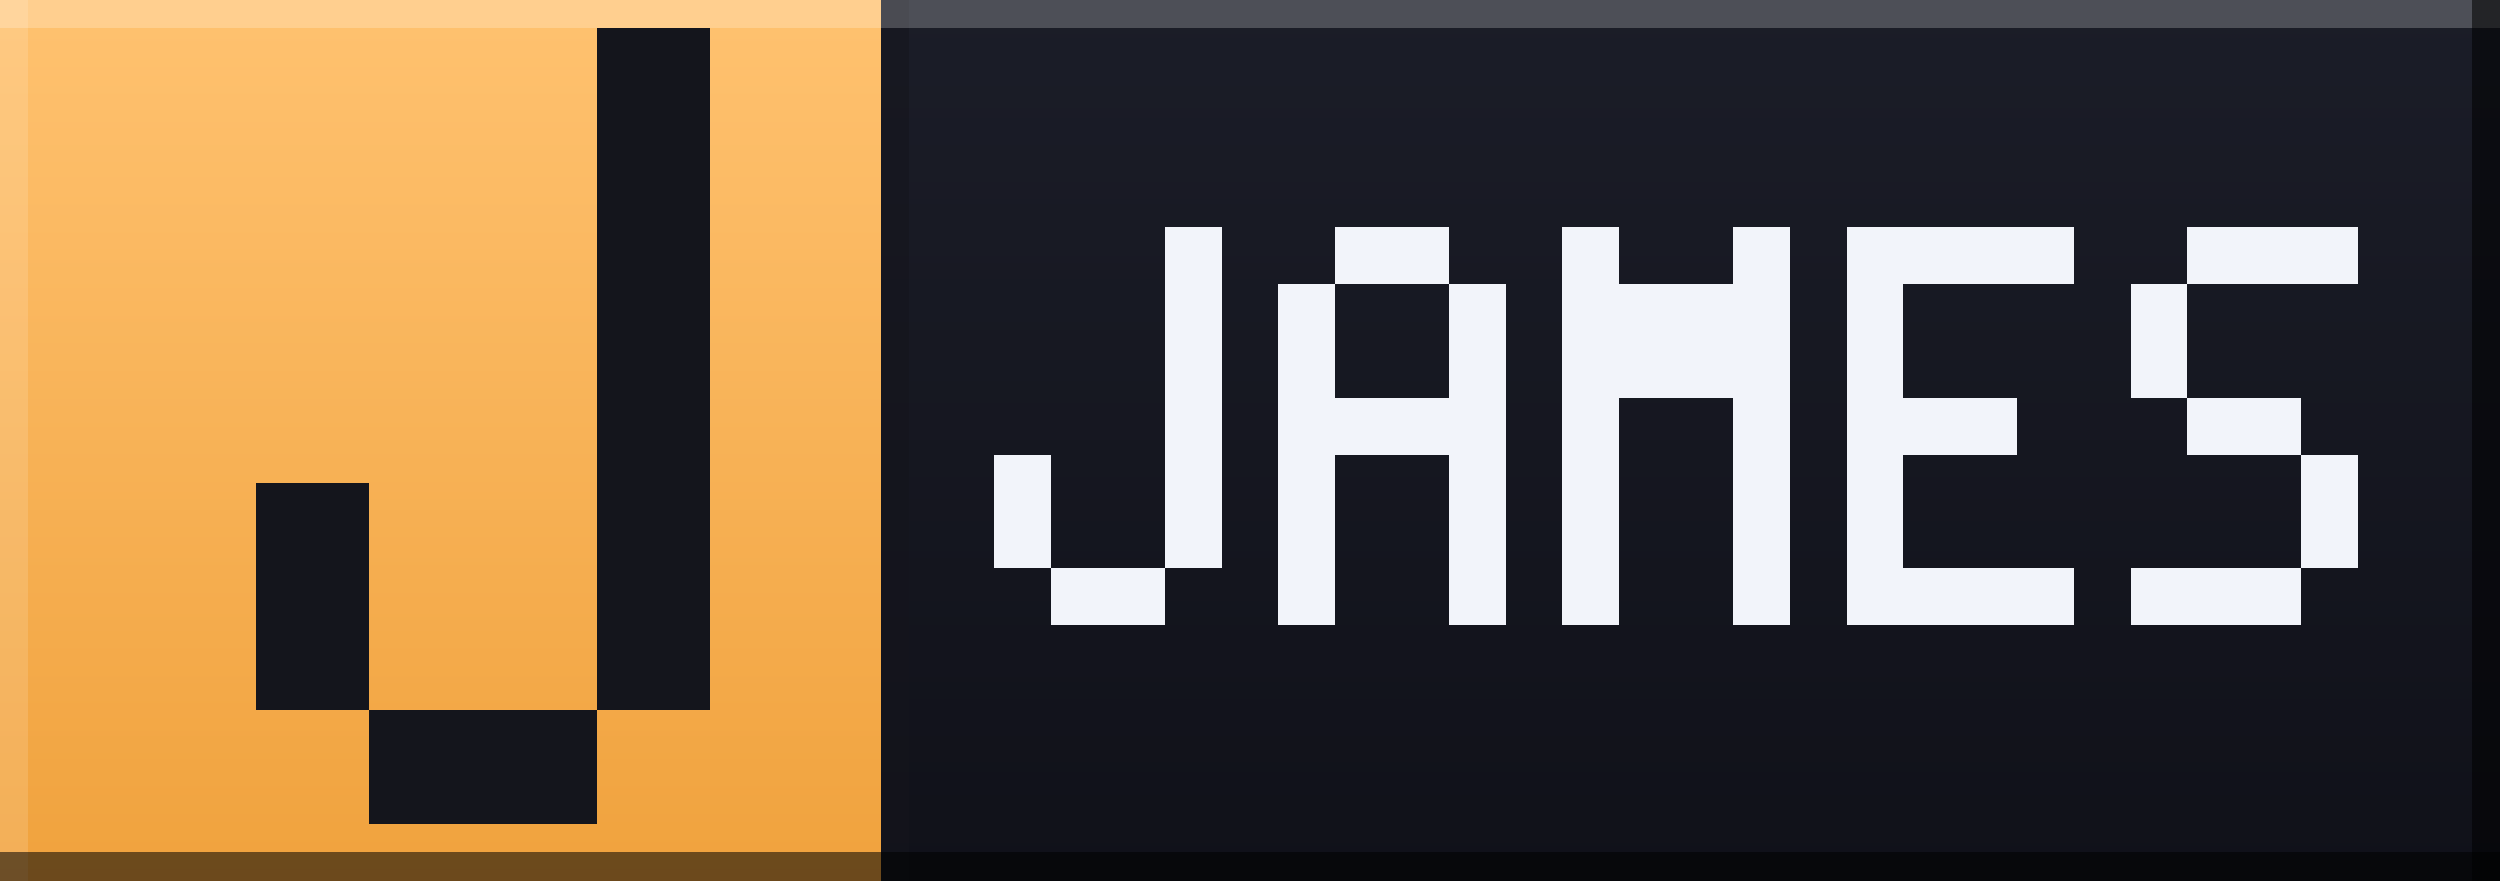
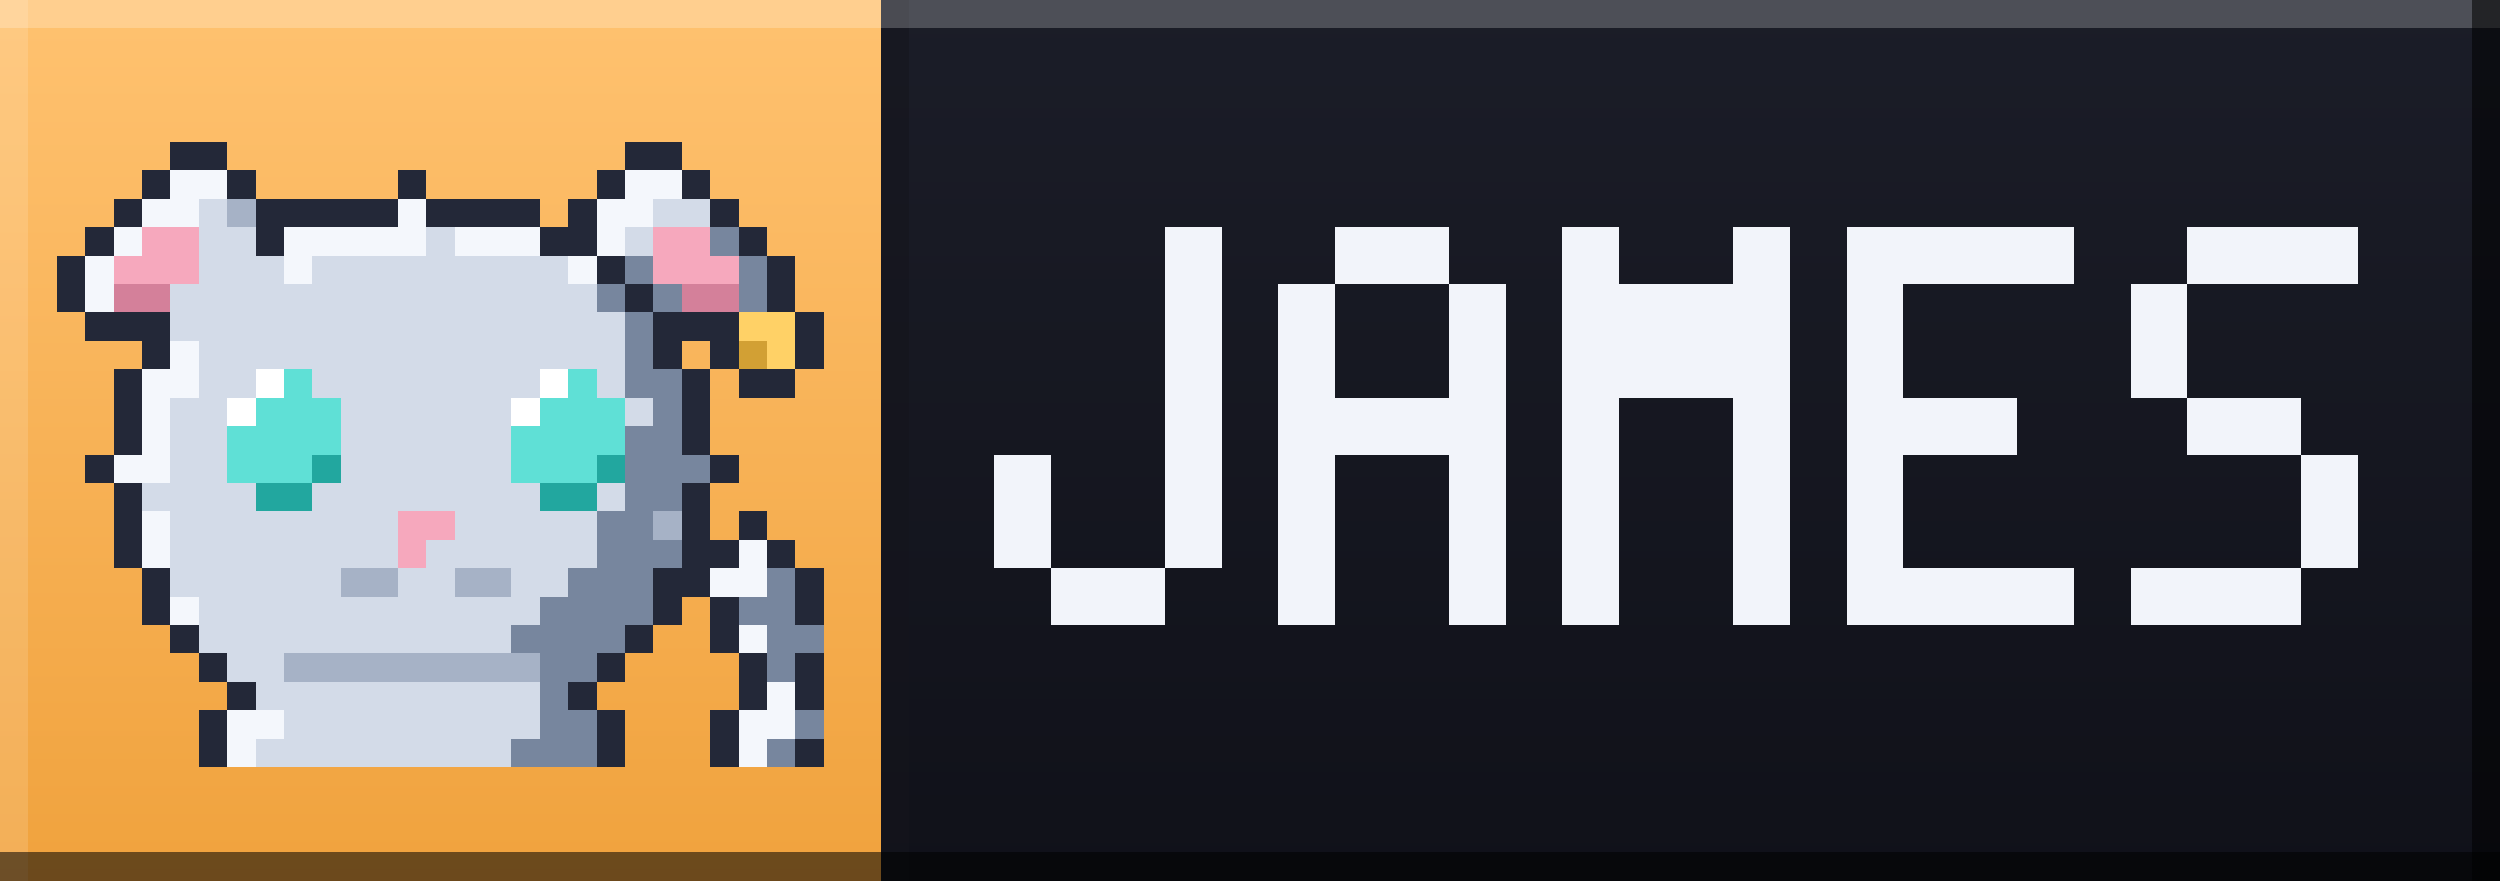
<svg xmlns="http://www.w3.org/2000/svg" width="88" height="31" viewBox="0 0 88 31" shape-rendering="crispEdges" role="img" aria-label="James">
  <defs>
    <linearGradient id="bg" x1="0" y1="0" x2="0" y2="1">
      <stop offset="0" stop-color="#1b1d28" />
      <stop offset="1" stop-color="#101119" />
    </linearGradient>
    <linearGradient id="am" x1="0" y1="0" x2="0" y2="1">
      <stop offset="0" stop-color="#ffc270" />
      <stop offset="1" stop-color="#f0a23d" />
    </linearGradient>
  </defs>
  <rect width="88" height="31" fill="url(#bg)" />
  <rect x="0" y="0" width="31" height="31" fill="url(#am)" />
-   <g fill="#14151c">
-     <rect x="21" y="1" width="4" height="4" />
-     <rect x="21" y="5" width="4" height="4" />
-     <rect x="21" y="9" width="4" height="4" />
-     <rect x="21" y="13" width="4" height="4" />
-     <rect x="9" y="17" width="4" height="4" />
-     <rect x="21" y="17" width="4" height="4" />
-     <rect x="9" y="21" width="4" height="4" />
-     <rect x="21" y="21" width="4" height="4" />
-     <rect x="13" y="25" width="8" height="4" />
+   <g>
+     <rect x="6" y="5" width="2" height="1" fill="#232838" />
+     <rect x="22" y="5" width="2" height="1" fill="#232838" />
+     <rect x="5" y="6" width="1" height="1" fill="#232838" />
+     <rect x="6" y="6" width="2" height="1" fill="#f4f7fc" />
+     <rect x="8" y="6" width="1" height="1" fill="#232838" />
+     <rect x="14" y="6" width="1" height="1" fill="#232838" />
+     <rect x="21" y="6" width="1" height="1" fill="#232838" />
+     <rect x="22" y="6" width="2" height="1" fill="#f4f7fc" />
+     <rect x="24" y="6" width="1" height="1" fill="#232838" />
+     <rect x="4" y="7" width="1" height="1" fill="#232838" />
+     <rect x="5" y="7" width="2" height="1" fill="#f4f7fc" />
+     <rect x="7" y="7" width="1" height="1" fill="#d3dbe8" />
+     <rect x="8" y="7" width="1" height="1" fill="#a6b2c6" />
+     <rect x="9" y="7" width="5" height="1" fill="#232838" />
+     <rect x="14" y="7" width="1" height="1" fill="#f4f7fc" />
+     <rect x="15" y="7" width="4" height="1" fill="#232838" />
+     <rect x="20" y="7" width="1" height="1" fill="#232838" />
+     <rect x="21" y="7" width="2" height="1" fill="#f4f7fc" />
+     <rect x="23" y="7" width="2" height="1" fill="#d3dbe8" />
+     <rect x="25" y="7" width="1" height="1" fill="#232838" />
+     <rect x="3" y="8" width="1" height="1" fill="#232838" />
+     <rect x="4" y="8" width="1" height="1" fill="#f4f7fc" />
+     <rect x="5" y="8" width="2" height="1" fill="#f6a8bd" />
+     <rect x="7" y="8" width="2" height="1" fill="#d3dbe8" />
+     <rect x="9" y="8" width="1" height="1" fill="#232838" />
+     <rect x="10" y="8" width="5" height="1" fill="#f4f7fc" />
+     <rect x="15" y="8" width="1" height="1" fill="#d3dbe8" />
+     <rect x="16" y="8" width="3" height="1" fill="#f4f7fc" />
+     <rect x="19" y="8" width="2" height="1" fill="#232838" />
+     <rect x="21" y="8" width="1" height="1" fill="#f4f7fc" />
+     <rect x="22" y="8" width="1" height="1" fill="#d3dbe8" />
+     <rect x="23" y="8" width="2" height="1" fill="#f6a8bd" />
+     <rect x="25" y="8" width="1" height="1" fill="#77869e" />
+     <rect x="26" y="8" width="1" height="1" fill="#232838" />
+     <rect x="2" y="9" width="1" height="1" fill="#232838" />
+     <rect x="3" y="9" width="1" height="1" fill="#f4f7fc" />
+     <rect x="4" y="9" width="3" height="1" fill="#f6a8bd" />
+     <rect x="7" y="9" width="3" height="1" fill="#d3dbe8" />
+     <rect x="10" y="9" width="1" height="1" fill="#f4f7fc" />
+     <rect x="11" y="9" width="9" height="1" fill="#d3dbe8" />
+     <rect x="20" y="9" width="1" height="1" fill="#f4f7fc" />
+     <rect x="21" y="9" width="1" height="1" fill="#232838" />
+     <rect x="22" y="9" width="1" height="1" fill="#77869e" />
+     <rect x="23" y="9" width="3" height="1" fill="#f6a8bd" />
+     <rect x="26" y="9" width="1" height="1" fill="#77869e" />
+     <rect x="27" y="9" width="1" height="1" fill="#232838" />
+     <rect x="2" y="10" width="1" height="1" fill="#232838" />
+     <rect x="3" y="10" width="1" height="1" fill="#f4f7fc" />
+     <rect x="4" y="10" width="2" height="1" fill="#d4809a" />
+     <rect x="6" y="10" width="15" height="1" fill="#d3dbe8" />
+     <rect x="21" y="10" width="1" height="1" fill="#77869e" />
+     <rect x="22" y="10" width="1" height="1" fill="#232838" />
+     <rect x="23" y="10" width="1" height="1" fill="#77869e" />
+     <rect x="24" y="10" width="2" height="1" fill="#d4809a" />
+     <rect x="26" y="10" width="1" height="1" fill="#77869e" />
+     <rect x="27" y="10" width="1" height="1" fill="#232838" />
+     <rect x="3" y="11" width="3" height="1" fill="#232838" />
+     <rect x="6" y="11" width="16" height="1" fill="#d3dbe8" />
+     <rect x="22" y="11" width="1" height="1" fill="#77869e" />
+     <rect x="23" y="11" width="3" height="1" fill="#232838" />
+     <rect x="26" y="11" width="2" height="1" fill="#ffd166" />
+     <rect x="28" y="11" width="1" height="1" fill="#232838" />
+     <rect x="5" y="12" width="1" height="1" fill="#232838" />
+     <rect x="6" y="12" width="1" height="1" fill="#f4f7fc" />
+     <rect x="7" y="12" width="15" height="1" fill="#d3dbe8" />
+     <rect x="22" y="12" width="1" height="1" fill="#77869e" />
+     <rect x="23" y="12" width="1" height="1" fill="#232838" />
+     <rect x="25" y="12" width="1" height="1" fill="#232838" />
+     <rect x="26" y="12" width="1" height="1" fill="#d2a034" />
+     <rect x="27" y="12" width="1" height="1" fill="#ffd166" />
+     <rect x="28" y="12" width="1" height="1" fill="#232838" />
+     <rect x="4" y="13" width="1" height="1" fill="#232838" />
+     <rect x="5" y="13" width="2" height="1" fill="#f4f7fc" />
+     <rect x="7" y="13" width="2" height="1" fill="#d3dbe8" />
+     <rect x="9" y="13" width="1" height="1" fill="#ffffff" />
+     <rect x="10" y="13" width="1" height="1" fill="#5fe0d6" />
+     <rect x="11" y="13" width="8" height="1" fill="#d3dbe8" />
+     <rect x="19" y="13" width="1" height="1" fill="#ffffff" />
+     <rect x="20" y="13" width="1" height="1" fill="#5fe0d6" />
+     <rect x="21" y="13" width="1" height="1" fill="#d3dbe8" />
+     <rect x="22" y="13" width="2" height="1" fill="#77869e" />
+     <rect x="24" y="13" width="1" height="1" fill="#232838" />
+     <rect x="26" y="13" width="2" height="1" fill="#232838" />
+     <rect x="4" y="14" width="1" height="1" fill="#232838" />
+     <rect x="5" y="14" width="1" height="1" fill="#f4f7fc" />
+     <rect x="6" y="14" width="2" height="1" fill="#d3dbe8" />
+     <rect x="8" y="14" width="1" height="1" fill="#ffffff" />
+     <rect x="9" y="14" width="3" height="1" fill="#5fe0d6" />
+     <rect x="12" y="14" width="6" height="1" fill="#d3dbe8" />
+     <rect x="18" y="14" width="1" height="1" fill="#ffffff" />
+     <rect x="19" y="14" width="3" height="1" fill="#5fe0d6" />
+     <rect x="22" y="14" width="1" height="1" fill="#d3dbe8" />
+     <rect x="23" y="14" width="1" height="1" fill="#77869e" />
+     <rect x="24" y="14" width="1" height="1" fill="#232838" />
+     <rect x="4" y="15" width="1" height="1" fill="#232838" />
+     <rect x="5" y="15" width="1" height="1" fill="#f4f7fc" />
+     <rect x="6" y="15" width="2" height="1" fill="#d3dbe8" />
+     <rect x="8" y="15" width="4" height="1" fill="#5fe0d6" />
+     <rect x="12" y="15" width="6" height="1" fill="#d3dbe8" />
+     <rect x="18" y="15" width="4" height="1" fill="#5fe0d6" />
+     <rect x="22" y="15" width="2" height="1" fill="#77869e" />
+     <rect x="24" y="15" width="1" height="1" fill="#232838" />
+     <rect x="3" y="16" width="1" height="1" fill="#232838" />
+     <rect x="4" y="16" width="2" height="1" fill="#f4f7fc" />
+     <rect x="6" y="16" width="2" height="1" fill="#d3dbe8" />
+     <rect x="8" y="16" width="3" height="1" fill="#5fe0d6" />
+     <rect x="11" y="16" width="1" height="1" fill="#22a79f" />
+     <rect x="12" y="16" width="6" height="1" fill="#d3dbe8" />
+     <rect x="18" y="16" width="3" height="1" fill="#5fe0d6" />
+     <rect x="21" y="16" width="1" height="1" fill="#22a79f" />
+     <rect x="22" y="16" width="3" height="1" fill="#77869e" />
+     <rect x="25" y="16" width="1" height="1" fill="#232838" />
+     <rect x="4" y="17" width="1" height="1" fill="#232838" />
+     <rect x="5" y="17" width="4" height="1" fill="#d3dbe8" />
+     <rect x="9" y="17" width="2" height="1" fill="#22a79f" />
+     <rect x="11" y="17" width="8" height="1" fill="#d3dbe8" />
+     <rect x="19" y="17" width="2" height="1" fill="#22a79f" />
+     <rect x="21" y="17" width="1" height="1" fill="#d3dbe8" />
+     <rect x="22" y="17" width="2" height="1" fill="#77869e" />
+     <rect x="24" y="17" width="1" height="1" fill="#232838" />
+     <rect x="4" y="18" width="1" height="1" fill="#232838" />
+     <rect x="5" y="18" width="1" height="1" fill="#f4f7fc" />
+     <rect x="6" y="18" width="8" height="1" fill="#d3dbe8" />
+     <rect x="14" y="18" width="2" height="1" fill="#f6a8bd" />
+     <rect x="16" y="18" width="5" height="1" fill="#d3dbe8" />
+     <rect x="21" y="18" width="2" height="1" fill="#77869e" />
+     <rect x="23" y="18" width="1" height="1" fill="#a6b2c6" />
+     <rect x="24" y="18" width="1" height="1" fill="#232838" />
+     <rect x="26" y="18" width="1" height="1" fill="#232838" />
+     <rect x="4" y="19" width="1" height="1" fill="#232838" />
+     <rect x="5" y="19" width="1" height="1" fill="#f4f7fc" />
+     <rect x="6" y="19" width="8" height="1" fill="#d3dbe8" />
+     <rect x="14" y="19" width="1" height="1" fill="#f6a8bd" />
+     <rect x="15" y="19" width="6" height="1" fill="#d3dbe8" />
+     <rect x="21" y="19" width="3" height="1" fill="#77869e" />
+     <rect x="24" y="19" width="2" height="1" fill="#232838" />
+     <rect x="26" y="19" width="1" height="1" fill="#f4f7fc" />
+     <rect x="27" y="19" width="1" height="1" fill="#232838" />
+     <rect x="5" y="20" width="1" height="1" fill="#232838" />
+     <rect x="6" y="20" width="6" height="1" fill="#d3dbe8" />
+     <rect x="12" y="20" width="2" height="1" fill="#a6b2c6" />
+     <rect x="14" y="20" width="2" height="1" fill="#d3dbe8" />
+     <rect x="16" y="20" width="2" height="1" fill="#a6b2c6" />
+     <rect x="18" y="20" width="2" height="1" fill="#d3dbe8" />
+     <rect x="20" y="20" width="3" height="1" fill="#77869e" />
+     <rect x="23" y="20" width="2" height="1" fill="#232838" />
+     <rect x="25" y="20" width="2" height="1" fill="#f4f7fc" />
+     <rect x="27" y="20" width="1" height="1" fill="#77869e" />
+     <rect x="28" y="20" width="1" height="1" fill="#232838" />
+     <rect x="5" y="21" width="1" height="1" fill="#232838" />
+     <rect x="6" y="21" width="1" height="1" fill="#f4f7fc" />
+     <rect x="7" y="21" width="12" height="1" fill="#d3dbe8" />
+     <rect x="19" y="21" width="4" height="1" fill="#77869e" />
+     <rect x="23" y="21" width="1" height="1" fill="#232838" />
+     <rect x="25" y="21" width="1" height="1" fill="#232838" />
+     <rect x="26" y="21" width="2" height="1" fill="#77869e" />
+     <rect x="28" y="21" width="1" height="1" fill="#232838" />
+     <rect x="6" y="22" width="1" height="1" fill="#232838" />
+     <rect x="7" y="22" width="11" height="1" fill="#d3dbe8" />
+     <rect x="18" y="22" width="4" height="1" fill="#77869e" />
+     <rect x="22" y="22" width="1" height="1" fill="#232838" />
+     <rect x="25" y="22" width="1" height="1" fill="#232838" />
+     <rect x="26" y="22" width="1" height="1" fill="#f4f7fc" />
+     <rect x="27" y="22" width="2" height="1" fill="#77869e" />
+     <rect x="7" y="23" width="1" height="1" fill="#232838" />
+     <rect x="8" y="23" width="2" height="1" fill="#d3dbe8" />
+     <rect x="10" y="23" width="9" height="1" fill="#a6b2c6" />
+     <rect x="19" y="23" width="2" height="1" fill="#77869e" />
+     <rect x="21" y="23" width="1" height="1" fill="#232838" />
+     <rect x="26" y="23" width="1" height="1" fill="#232838" />
+     <rect x="27" y="23" width="1" height="1" fill="#77869e" />
+     <rect x="28" y="23" width="1" height="1" fill="#232838" />
+     <rect x="8" y="24" width="1" height="1" fill="#232838" />
+     <rect x="9" y="24" width="10" height="1" fill="#d3dbe8" />
+     <rect x="19" y="24" width="1" height="1" fill="#77869e" />
+     <rect x="20" y="24" width="1" height="1" fill="#232838" />
+     <rect x="26" y="24" width="1" height="1" fill="#232838" />
+     <rect x="27" y="24" width="1" height="1" fill="#f4f7fc" />
+     <rect x="28" y="24" width="1" height="1" fill="#232838" />
+     <rect x="7" y="25" width="1" height="1" fill="#232838" />
+     <rect x="8" y="25" width="2" height="1" fill="#f4f7fc" />
+     <rect x="10" y="25" width="9" height="1" fill="#d3dbe8" />
+     <rect x="19" y="25" width="2" height="1" fill="#77869e" />
+     <rect x="21" y="25" width="1" height="1" fill="#232838" />
+     <rect x="25" y="25" width="1" height="1" fill="#232838" />
+     <rect x="26" y="25" width="2" height="1" fill="#f4f7fc" />
+     <rect x="28" y="25" width="1" height="1" fill="#77869e" />
+     <rect x="7" y="26" width="1" height="1" fill="#232838" />
+     <rect x="8" y="26" width="1" height="1" fill="#f4f7fc" />
+     <rect x="9" y="26" width="9" height="1" fill="#d3dbe8" />
+     <rect x="18" y="26" width="3" height="1" fill="#77869e" />
+     <rect x="21" y="26" width="1" height="1" fill="#232838" />
+     <rect x="25" y="26" width="1" height="1" fill="#232838" />
+     <rect x="26" y="26" width="1" height="1" fill="#f4f7fc" />
+     <rect x="27" y="26" width="1" height="1" fill="#77869e" />
+     <rect x="28" y="26" width="1" height="1" fill="#232838" />
  </g>
  <rect x="31" y="0" width="1" height="31" fill="#14151c" fill-opacity="0.55" />
  <g fill="#f2f4fa">
    <rect x="41" y="8" width="2" height="2" />
    <rect x="41" y="10" width="2" height="2" />
    <rect x="41" y="12" width="2" height="2" />
    <rect x="41" y="14" width="2" height="2" />
    <rect x="35" y="16" width="2" height="2" />
    <rect x="41" y="16" width="2" height="2" />
    <rect x="35" y="18" width="2" height="2" />
    <rect x="41" y="18" width="2" height="2" />
    <rect x="37" y="20" width="4" height="2" />
    <rect x="47" y="8" width="4" height="2" />
    <rect x="45" y="10" width="2" height="2" />
    <rect x="51" y="10" width="2" height="2" />
    <rect x="45" y="12" width="2" height="2" />
    <rect x="51" y="12" width="2" height="2" />
    <rect x="45" y="14" width="8" height="2" />
    <rect x="45" y="16" width="2" height="2" />
    <rect x="51" y="16" width="2" height="2" />
    <rect x="45" y="18" width="2" height="2" />
    <rect x="51" y="18" width="2" height="2" />
    <rect x="45" y="20" width="2" height="2" />
    <rect x="51" y="20" width="2" height="2" />
    <rect x="55" y="8" width="2" height="2" />
    <rect x="61" y="8" width="2" height="2" />
    <rect x="55" y="10" width="8" height="2" />
    <rect x="55" y="12" width="8" height="2" />
    <rect x="55" y="14" width="2" height="2" />
    <rect x="61" y="14" width="2" height="2" />
    <rect x="55" y="16" width="2" height="2" />
    <rect x="61" y="16" width="2" height="2" />
    <rect x="55" y="18" width="2" height="2" />
    <rect x="61" y="18" width="2" height="2" />
    <rect x="55" y="20" width="2" height="2" />
    <rect x="61" y="20" width="2" height="2" />
    <rect x="65" y="8" width="8" height="2" />
    <rect x="65" y="10" width="2" height="2" />
    <rect x="65" y="12" width="2" height="2" />
    <rect x="65" y="14" width="6" height="2" />
    <rect x="65" y="16" width="2" height="2" />
    <rect x="65" y="18" width="2" height="2" />
    <rect x="65" y="20" width="8" height="2" />
    <rect x="77" y="8" width="6" height="2" />
    <rect x="75" y="10" width="2" height="2" />
    <rect x="75" y="12" width="2" height="2" />
    <rect x="77" y="14" width="4" height="2" />
    <rect x="81" y="16" width="2" height="2" />
    <rect x="81" y="18" width="2" height="2" />
    <rect x="75" y="20" width="6" height="2" />
  </g>
  <rect x="0" y="0" width="88" height="1" fill="#fff" fill-opacity="0.22" />
  <rect x="0" y="0" width="1" height="31" fill="#fff" fill-opacity="0.13" />
  <rect x="0" y="30" width="88" height="1" fill="#000" fill-opacity="0.55" />
  <rect x="87" y="0" width="1" height="31" fill="#000" fill-opacity="0.55" />
</svg>
